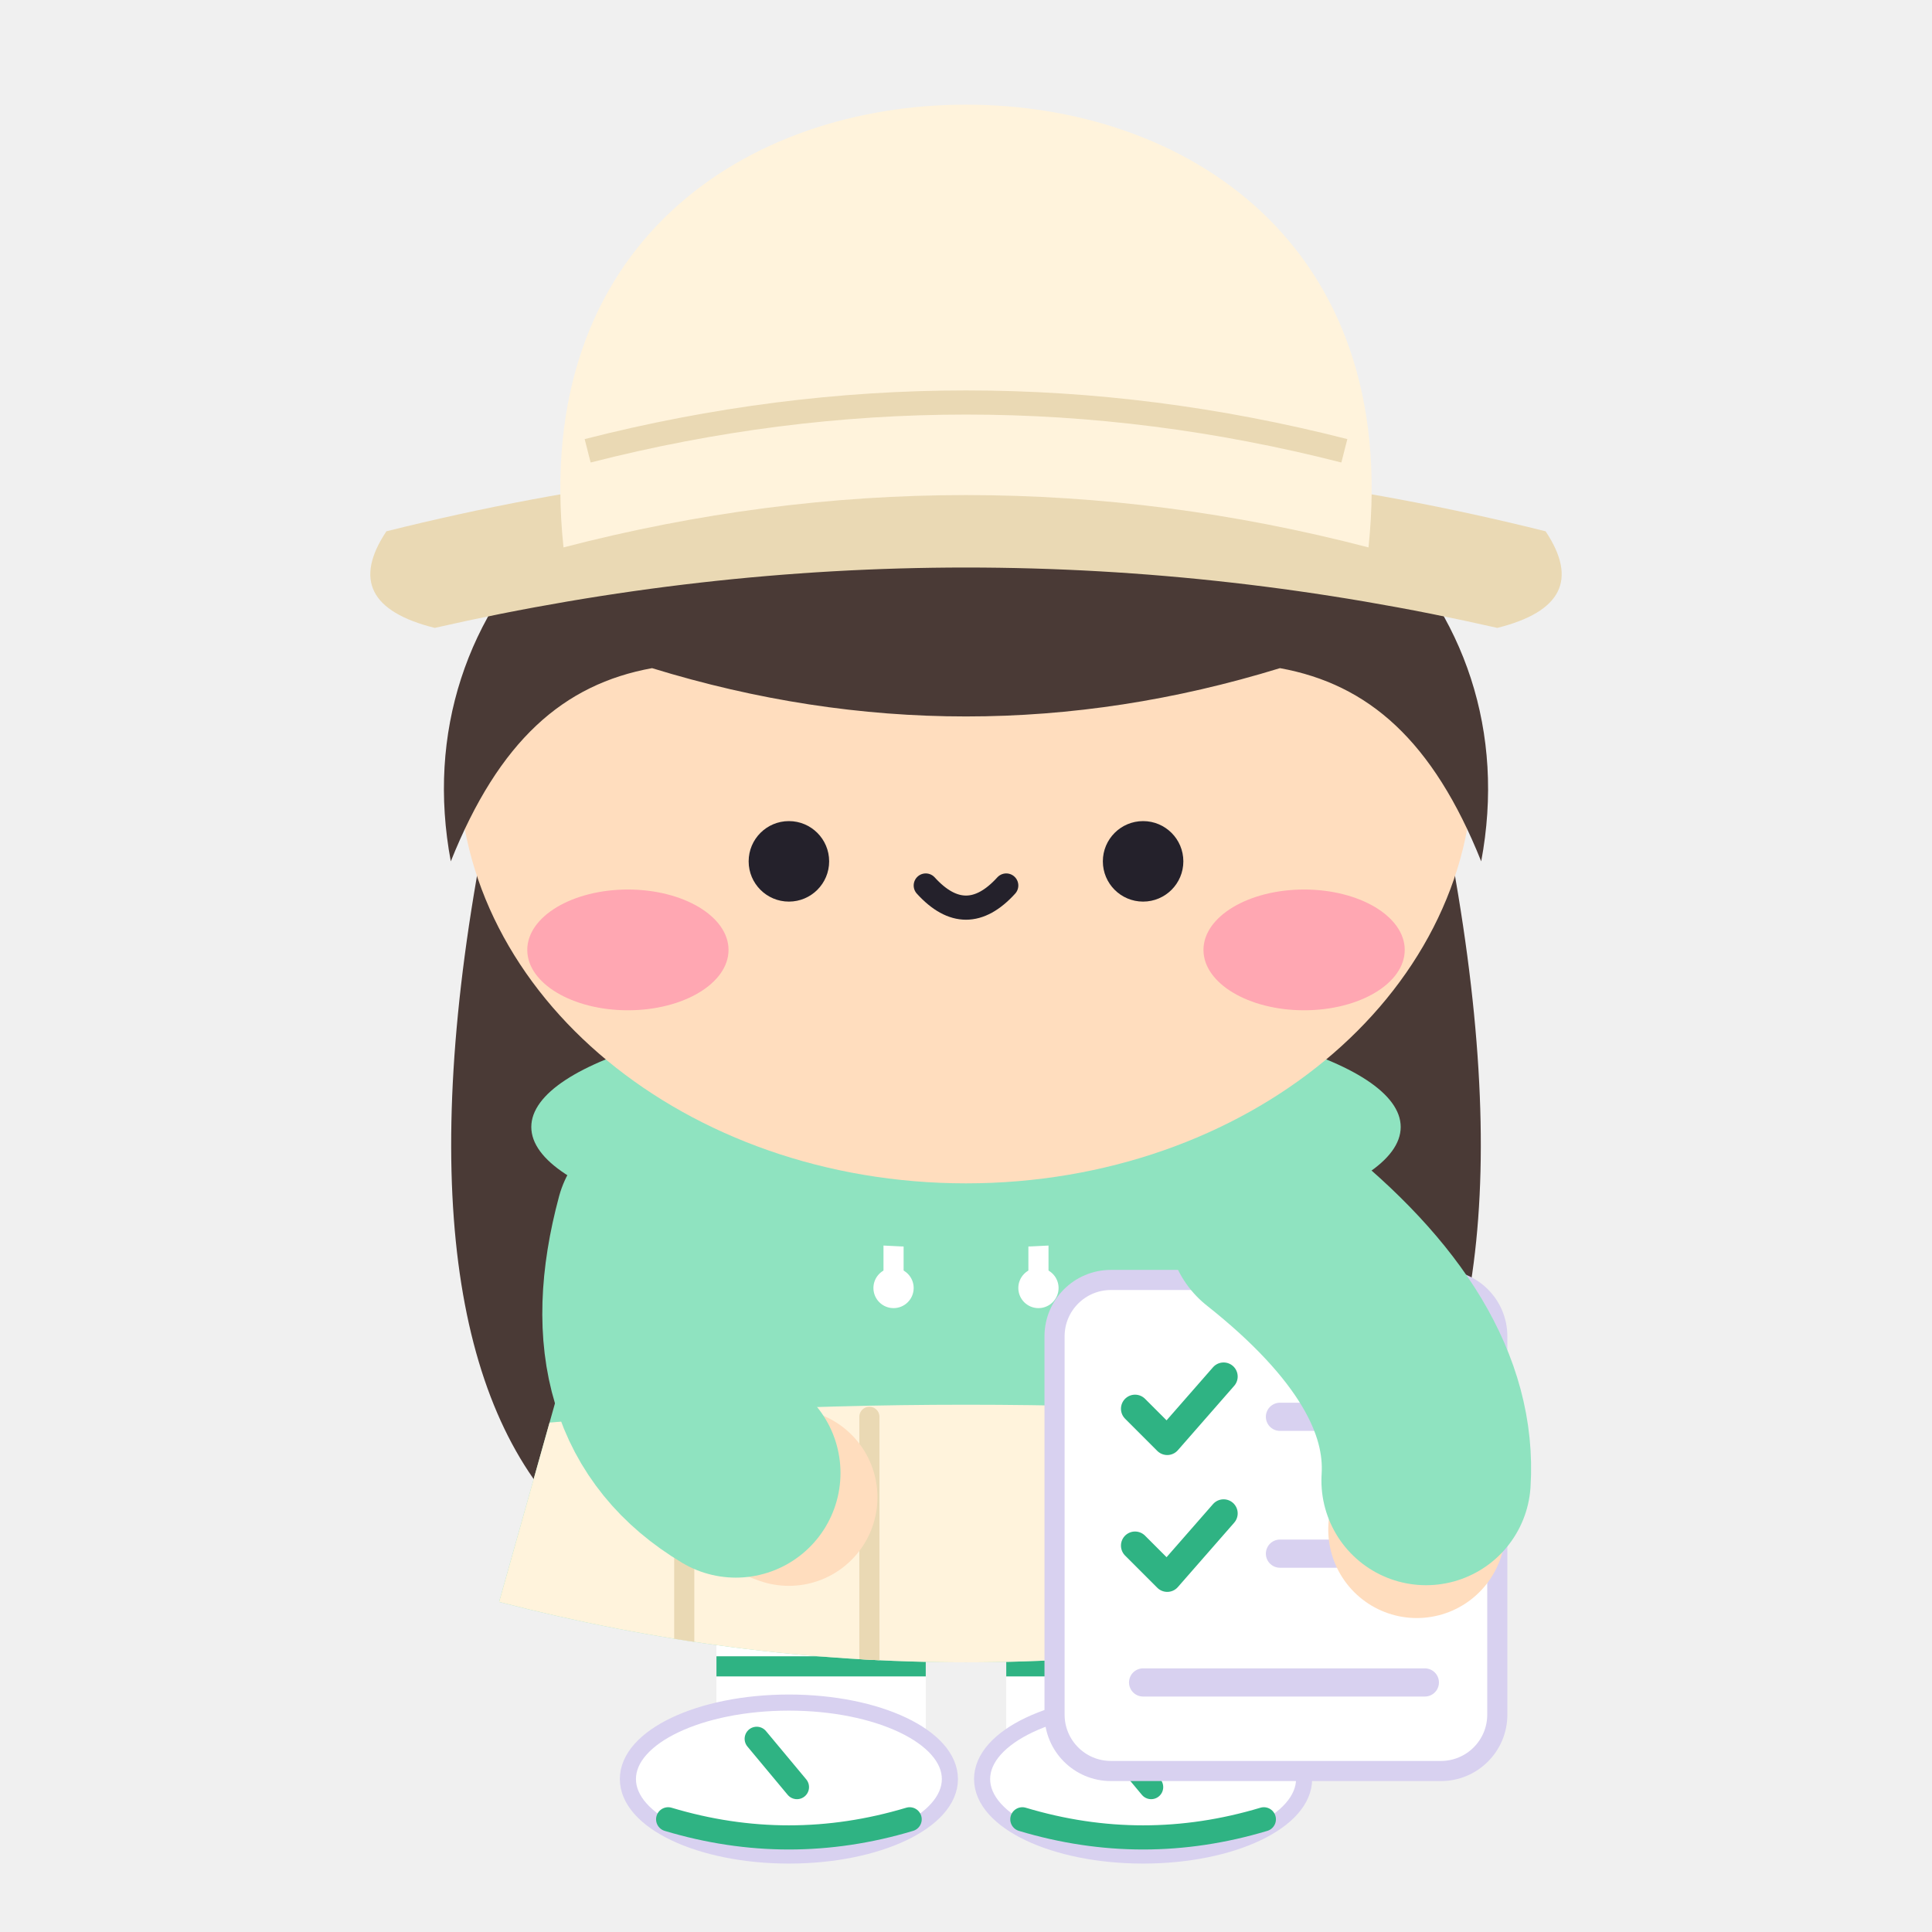
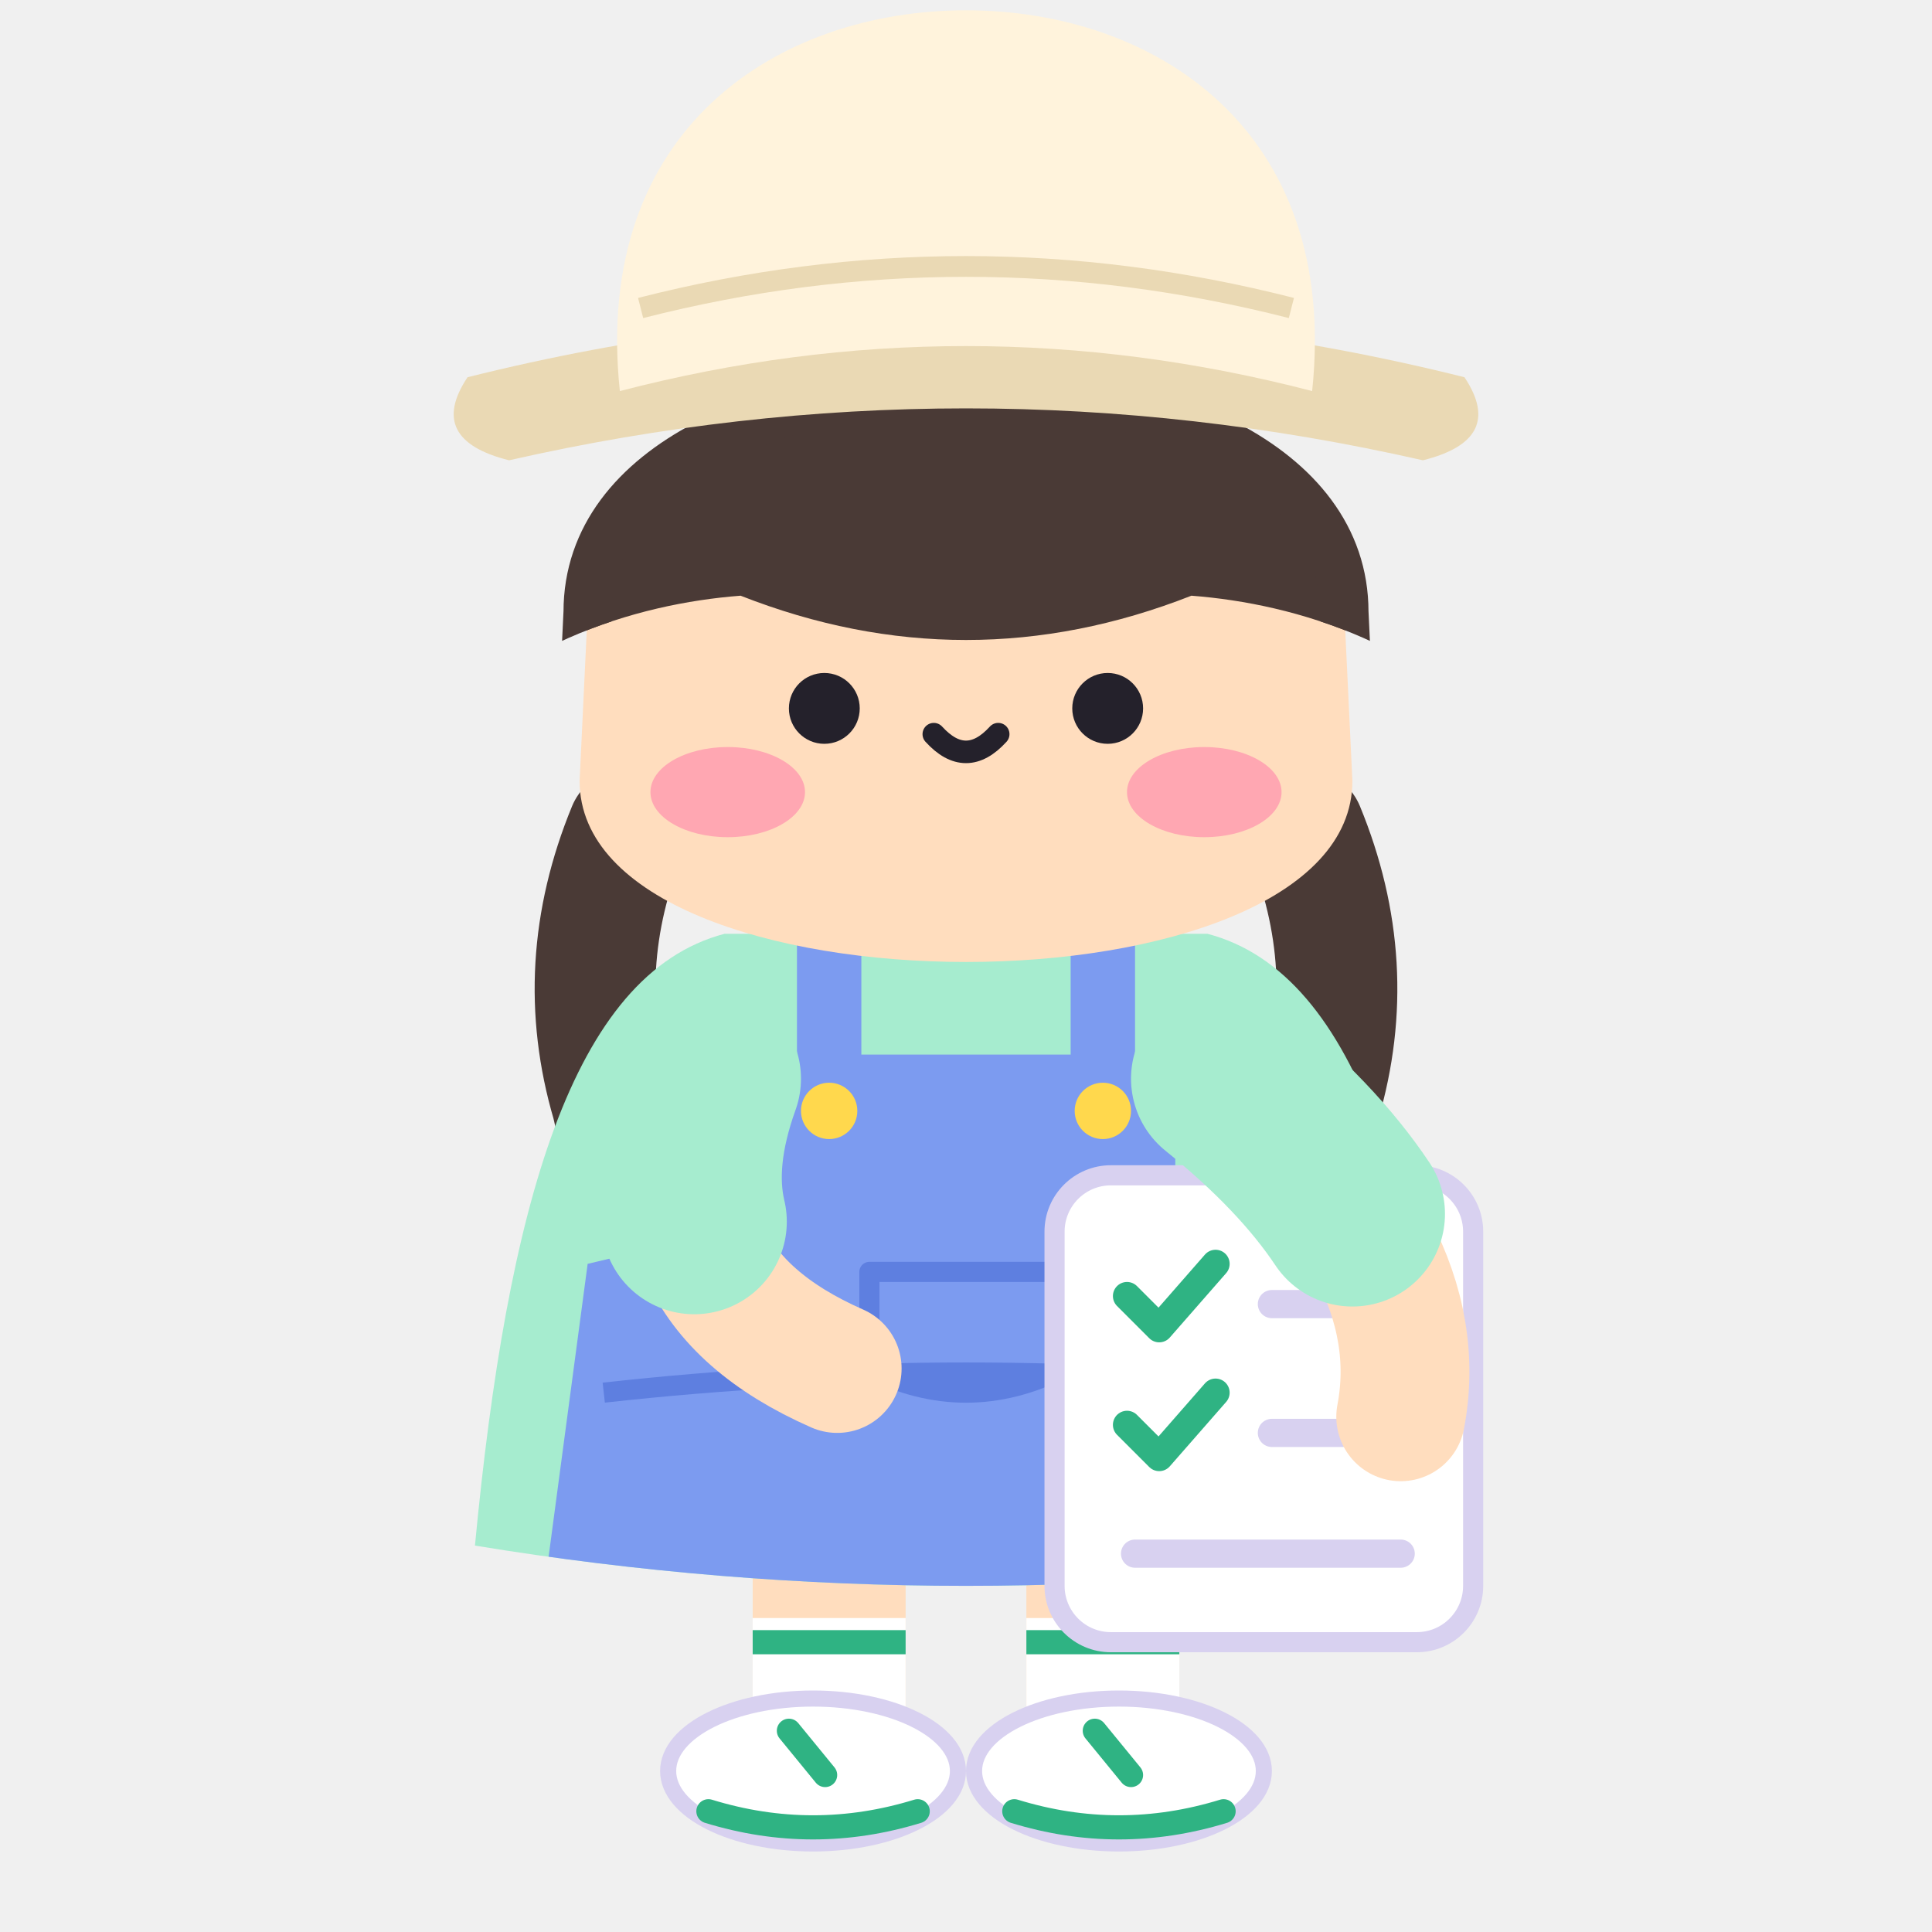
<svg xmlns="http://www.w3.org/2000/svg" viewBox="0 0 480 480" width="480" height="480">
-   <path d="M124 190 C104 280 110 340 136 372 H344 C370 340 376 280 356 190 Z" fill="#4A3A36" />
-   <path d="M204 392 V430 M276 392 V430" stroke="#FFFFFF" stroke-width="52" stroke-linecap="round" />
-   <path d="M178 402 h52 M250 402 h52 M178 414 h52 M250 414 h52" stroke="#2FB383" stroke-width="5" />
-   <ellipse cx="196" cy="442" rx="40" ry="19" fill="#FFFFFF" stroke="#D8D1F0" stroke-width="4" />
-   <path d="M166 452 q30 9 60 0" stroke="#2FB383" stroke-width="6" stroke-linecap="round" fill="none" />
-   <path d="M188 432 l10 12" stroke="#2FB383" stroke-width="6" stroke-linecap="round" />
-   <ellipse cx="284" cy="442" rx="40" ry="19" fill="#FFFFFF" stroke="#D8D1F0" stroke-width="4" />
-   <path d="M254 452 q30 9 60 0" stroke="#2FB383" stroke-width="6" stroke-linecap="round" fill="none" />
-   <path d="M276 432 l10 12" stroke="#2FB383" stroke-width="6" stroke-linecap="round" />
-   <clipPath id="c84228">
-     <path d="M160 270 Q240 246 320 270 L356 398 Q240 428 124 398 Z" />
+   <path d="M156 206 q-14 34 -4 68 q6 24 -6 44" stroke="#4A3A36" stroke-width="30" stroke-linecap="round" fill="none" />
+   <rect x="136" y="296" width="36" height="16" rx="8" fill="#FF7A59" />
+   <path d="M324 206 q14 34 4 68 q-6 24 6 44" stroke="#4A3A36" stroke-width="30" stroke-linecap="round" fill="none" />
+   <rect x="308" y="296" width="36" height="16" rx="8" fill="#FF7A59" />
+   <path d="M206 372 V424 M274 372 V424" stroke="#FFDDBE" stroke-width="38" stroke-linecap="round" />
+   <path d="M206 402 V426 M274 402 V426" stroke="#FFFFFF" stroke-width="38" stroke-linecap="butt" />
+   <path d="M187 408 h38 M255 408 h38" stroke="#2FB383" stroke-width="6" />
+   <ellipse cx="202" cy="440" rx="36" ry="18" fill="#FFFFFF" stroke="#D8D1F0" stroke-width="4" />
+   <path d="M176 450 q26 8 52 0" stroke="#2FB383" stroke-width="6" stroke-linecap="round" fill="none" />
+   <path d="M196 430 l9 11" stroke="#2FB383" stroke-width="6" stroke-linecap="round" />
+   <ellipse cx="278" cy="440" rx="36" ry="18" fill="#FFFFFF" stroke="#D8D1F0" stroke-width="4" />
+   <path d="M252 450 q26 8 52 0" stroke="#2FB383" stroke-width="6" stroke-linecap="round" fill="none" />
+   <path d="M272 430 l9 11" stroke="#2FB383" stroke-width="6" stroke-linecap="round" />
+   <clipPath id="c7">
+     <path d="M180 232 C142 242 126 300 118 384 Q240 404 362 384 C354 300 338 242 300 232 Z" />
  </clipPath>
-   <path d="M160 270 Q240 246 320 270 L356 398 Q240 428 124 398 Z" fill="#8FE3C0" />
-   <g clip-path="url(#c84228)">
-     <path d="M222 282 v34 M258 282 v34" stroke="#FFFFFF" stroke-width="5" stroke-linecap="round" />
-     <circle cx="222" cy="320" r="5" fill="#FFFFFF" />
-     <circle cx="258" cy="320" r="5" fill="#FFFFFF" />
-     <path d="M110 356 Q240 342 370 356 V440 H110 Z" fill="#FFF3DC" />
-     <path d="M170 356 V430 M216 352 V430 M264 352 V430 M310 356 V430" stroke="#EAD9B4" stroke-width="5" stroke-linecap="round" />
+   <path d="M180 232 C142 242 126 300 118 384 Q240 404 362 384 C354 300 338 242 300 232 Z" fill="#A6ECCF" />
+   <g clip-path="url(#c7)">
+     <path d="M206 232 V270 M274 232 V270" stroke="#7C9BF0" stroke-width="16" stroke-linecap="round" />
+     <path d="M196 262 H284 Q292 262 292 270 V304 L334 314 L346 404 H134 L146 314 L188 304 V270 Q188 262 196 262 Z" fill="#7C9BF0" />
+     <circle cx="206" cy="276" r="7" fill="#FFD84D" />
+     <circle cx="274" cy="276" r="7" fill="#FFD84D" />
+     <path d="M216 316 H264 V340 Q240 352 216 340 Z" fill="none" stroke="#5E7FE0" stroke-width="5" stroke-linejoin="round" />
+     <path d="M150 346 Q240 336 330 346" stroke="#5E7FE0" stroke-width="5" fill="none" />
  </g>
-   <ellipse cx="240" cy="280" rx="108" ry="30" fill="#8FE3C0" />
-   <ellipse cx="240" cy="190" rx="126" ry="104" fill="#FFDDBE" />
-   <path d="M112 214 C100 150 152 96 240 96 C328 96 380 150 368 214 C356 184 340 170 318 166 Q240 190 162 166 C140 170 124 184 112 214 Z" fill="#4A3A36" />
-   <path d="M96 132 Q240 96 384 132 Q396 150 372 156 Q240 126 108 156 Q84 150 96 132 Z" fill="#EAD9B4" />
-   <path d="M140 136 C132 60 186 26 240 26 C294 26 348 60 340 136 Q240 110 140 136 Z" fill="#FFF3DC" />
-   <path d="M146 112 Q240 88 334 112" stroke="#EAD9B4" stroke-width="6" fill="none" />
-   <g transform="translate(0 -48)">
-     <ellipse cx="156" cy="284" rx="25" ry="15" fill="#FF9DB0" opacity="0.85" />
-     <ellipse cx="324" cy="284" rx="25" ry="15" fill="#FF9DB0" opacity="0.85" />
-     <circle cx="196" cy="262" r="10" fill="#24212B" />
-     <circle cx="284" cy="262" r="10" fill="#24212B" />
-     <path d="M230 268 q10 11 20 0" stroke="#24212B" stroke-width="6" stroke-linecap="round" fill="none" />
+   <path d="M146 152 C146 78 334 78 334 152 L336 194 C336 254 144 254 144 194 Z" fill="#FFDDBE" />
+   <clipPath id="htoey">
+     <path d="M100 40 H380 V190 C356 160 322 150 296 148 Q240 170 184 148 C158 150 124 160 100 190 Z" />
+   </clipPath>
+   <path d="M146 152 C146 78 334 78 334 152 L336 194 C336 254 144 254 144 194 Z" fill="#4A3A36" stroke="#4A3A36" stroke-width="12" stroke-linejoin="round" clip-path="url(#htoey)" />
+   <g transform="translate(240 92) scale(0.86) translate(-240 -130)">
+     <path d="M96 132 Q240 96 384 132 Q396 150 372 156 Q240 126 108 156 Q84 150 96 132 Z" fill="#EAD9B4" />
+     <path d="M140 136 C132 60 186 26 240 26 C294 26 348 60 340 136 Q240 110 140 136 Z" fill="#FFF3DC" />
+     <path d="M146 112 Q240 88 334 112" stroke="#EAD9B4" stroke-width="6" fill="none" />
  </g>
-   <rect x="262" y="318" width="110" height="122" rx="14" fill="#FFFFFF" stroke="#D8D1F0" stroke-width="5" />
-   <path d="M282 350 l8 8 l14 -16 M282 384 l8 8 l14 -16" stroke="#2FB383" stroke-width="7" fill="none" stroke-linecap="round" stroke-linejoin="round" />
-   <path d="M318 352 h36 M318 386 h36 M284 418 h70" stroke="#D8D1F0" stroke-width="7" stroke-linecap="round" />
-   <path d="M316 304 Q364.0 342.0 352 380" stroke="#FFDDBE" stroke-width="44" stroke-linecap="round" fill="none" />
-   <path d="M316 304 Q356.32 335.92 354.304 367.84" stroke="#8FE3C0" stroke-width="52" stroke-linecap="round" fill="none" />
-   <path d="M164 304 Q150.0 356.0 196 372" stroke="#FFDDBE" stroke-width="44" stroke-linecap="round" fill="none" />
-   <path d="M164 304 Q152.24 347.68 182.816 365.958" stroke="#8FE3C0" stroke-width="52" stroke-linecap="round" fill="none" />
+   <g transform="translate(240 176) scale(0.8) translate(-240 -262)">
+     <ellipse cx="166" cy="288" rx="24" ry="14" fill="#FF9DB0" opacity="0.85" />
+     <ellipse cx="314" cy="288" rx="24" ry="14" fill="#FF9DB0" opacity="0.85" />
+     <circle cx="196" cy="262" r="11" fill="#24212B" />
+     <circle cx="284" cy="262" r="11" fill="#24212B" />
+     <path d="M230 270 q10 11 20 0" stroke="#24212B" stroke-width="7" stroke-linecap="round" fill="none" />
+   </g>
+   <rect x="262" y="292" width="104" height="116" rx="14" fill="#FFFFFF" stroke="#D8D1F0" stroke-width="5" />
+   <path d="M280 322 l8 8 l14 -16 M280 354 l8 8 l14 -16" stroke="#2FB383" stroke-width="7" fill="none" stroke-linecap="round" stroke-linejoin="round" />
+   <path d="M316 324 h34 M316 356 h34 M282 386 h66" stroke="#D8D1F0" stroke-width="7" stroke-linecap="round" />
+   <path d="M304 268 Q356.0 310.0 348 352" stroke="#FFDDBE" stroke-width="32" stroke-linecap="round" fill="none" />
+   <path d="M304 268 Q324.8 284.8 336.0 301.6" stroke="#A6ECCF" stroke-width="46" stroke-linecap="round" fill="none" />
+   <path d="M176 268 Q158.0 318.0 208 340" stroke="#FFDDBE" stroke-width="32" stroke-linecap="round" fill="none" />
+   <path d="M176 268 Q168.8 288.0 172.48 303.52" stroke="#A6ECCF" stroke-width="46" stroke-linecap="round" fill="none" />
</svg>
